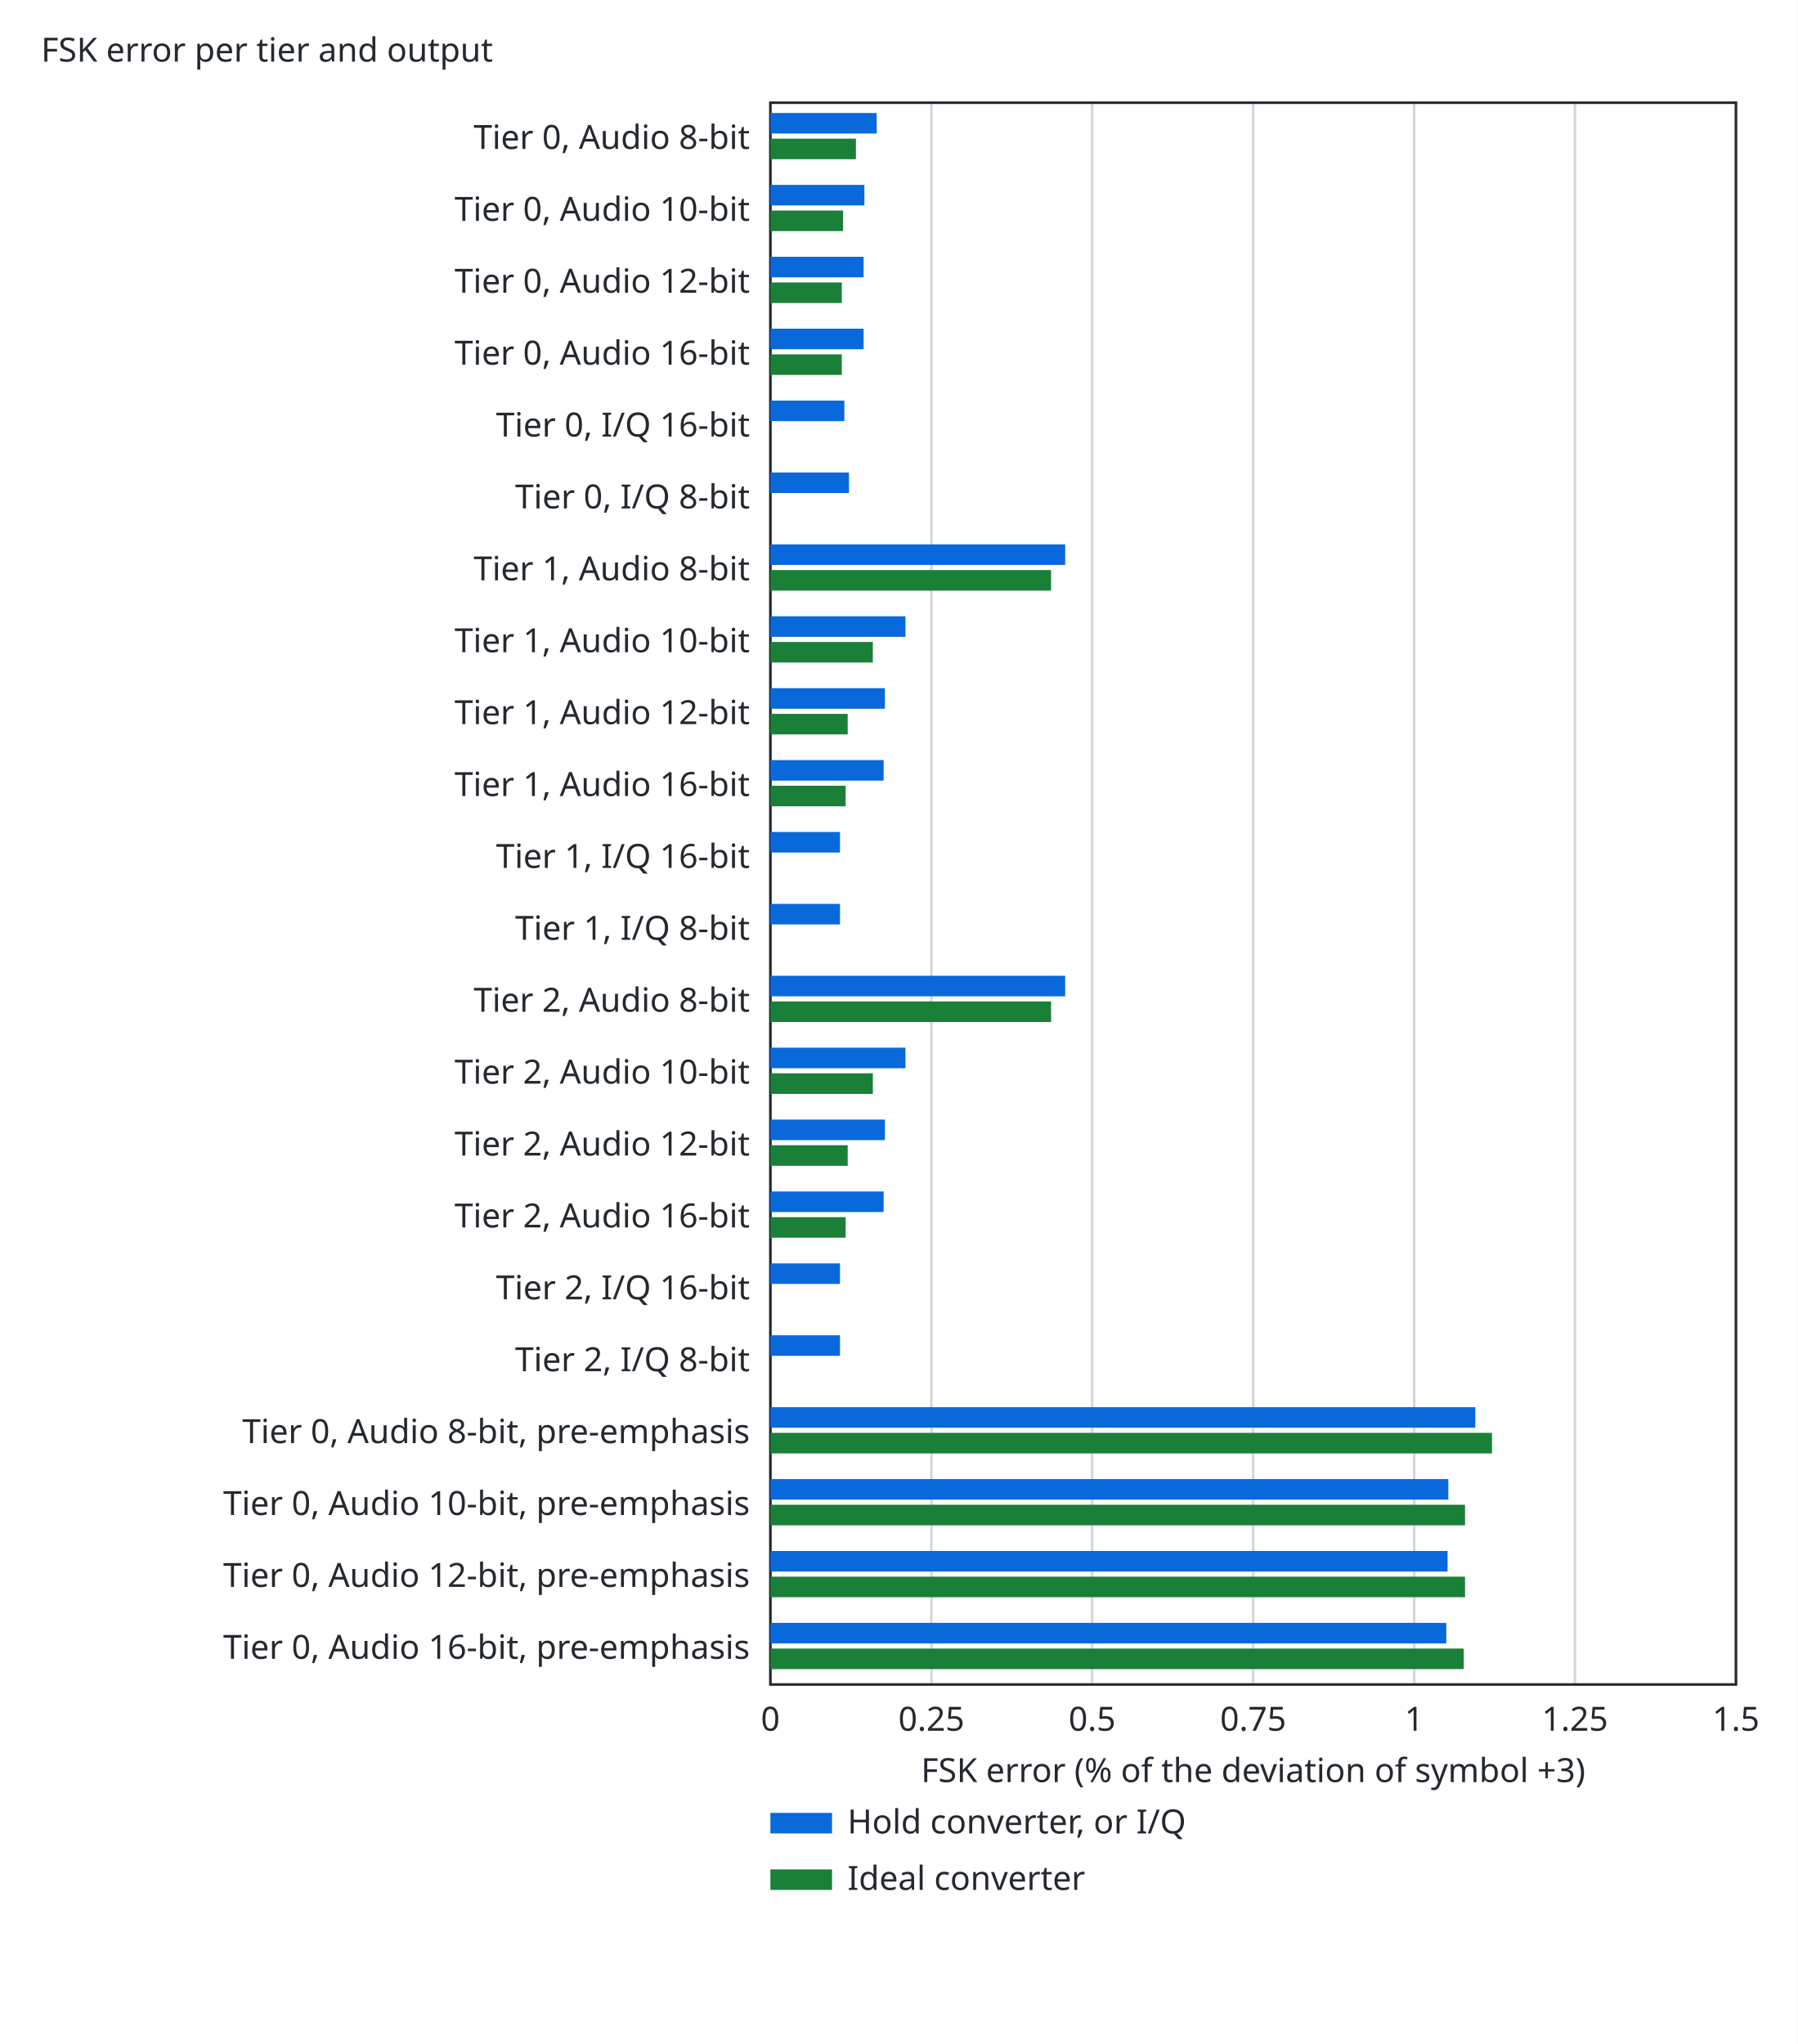
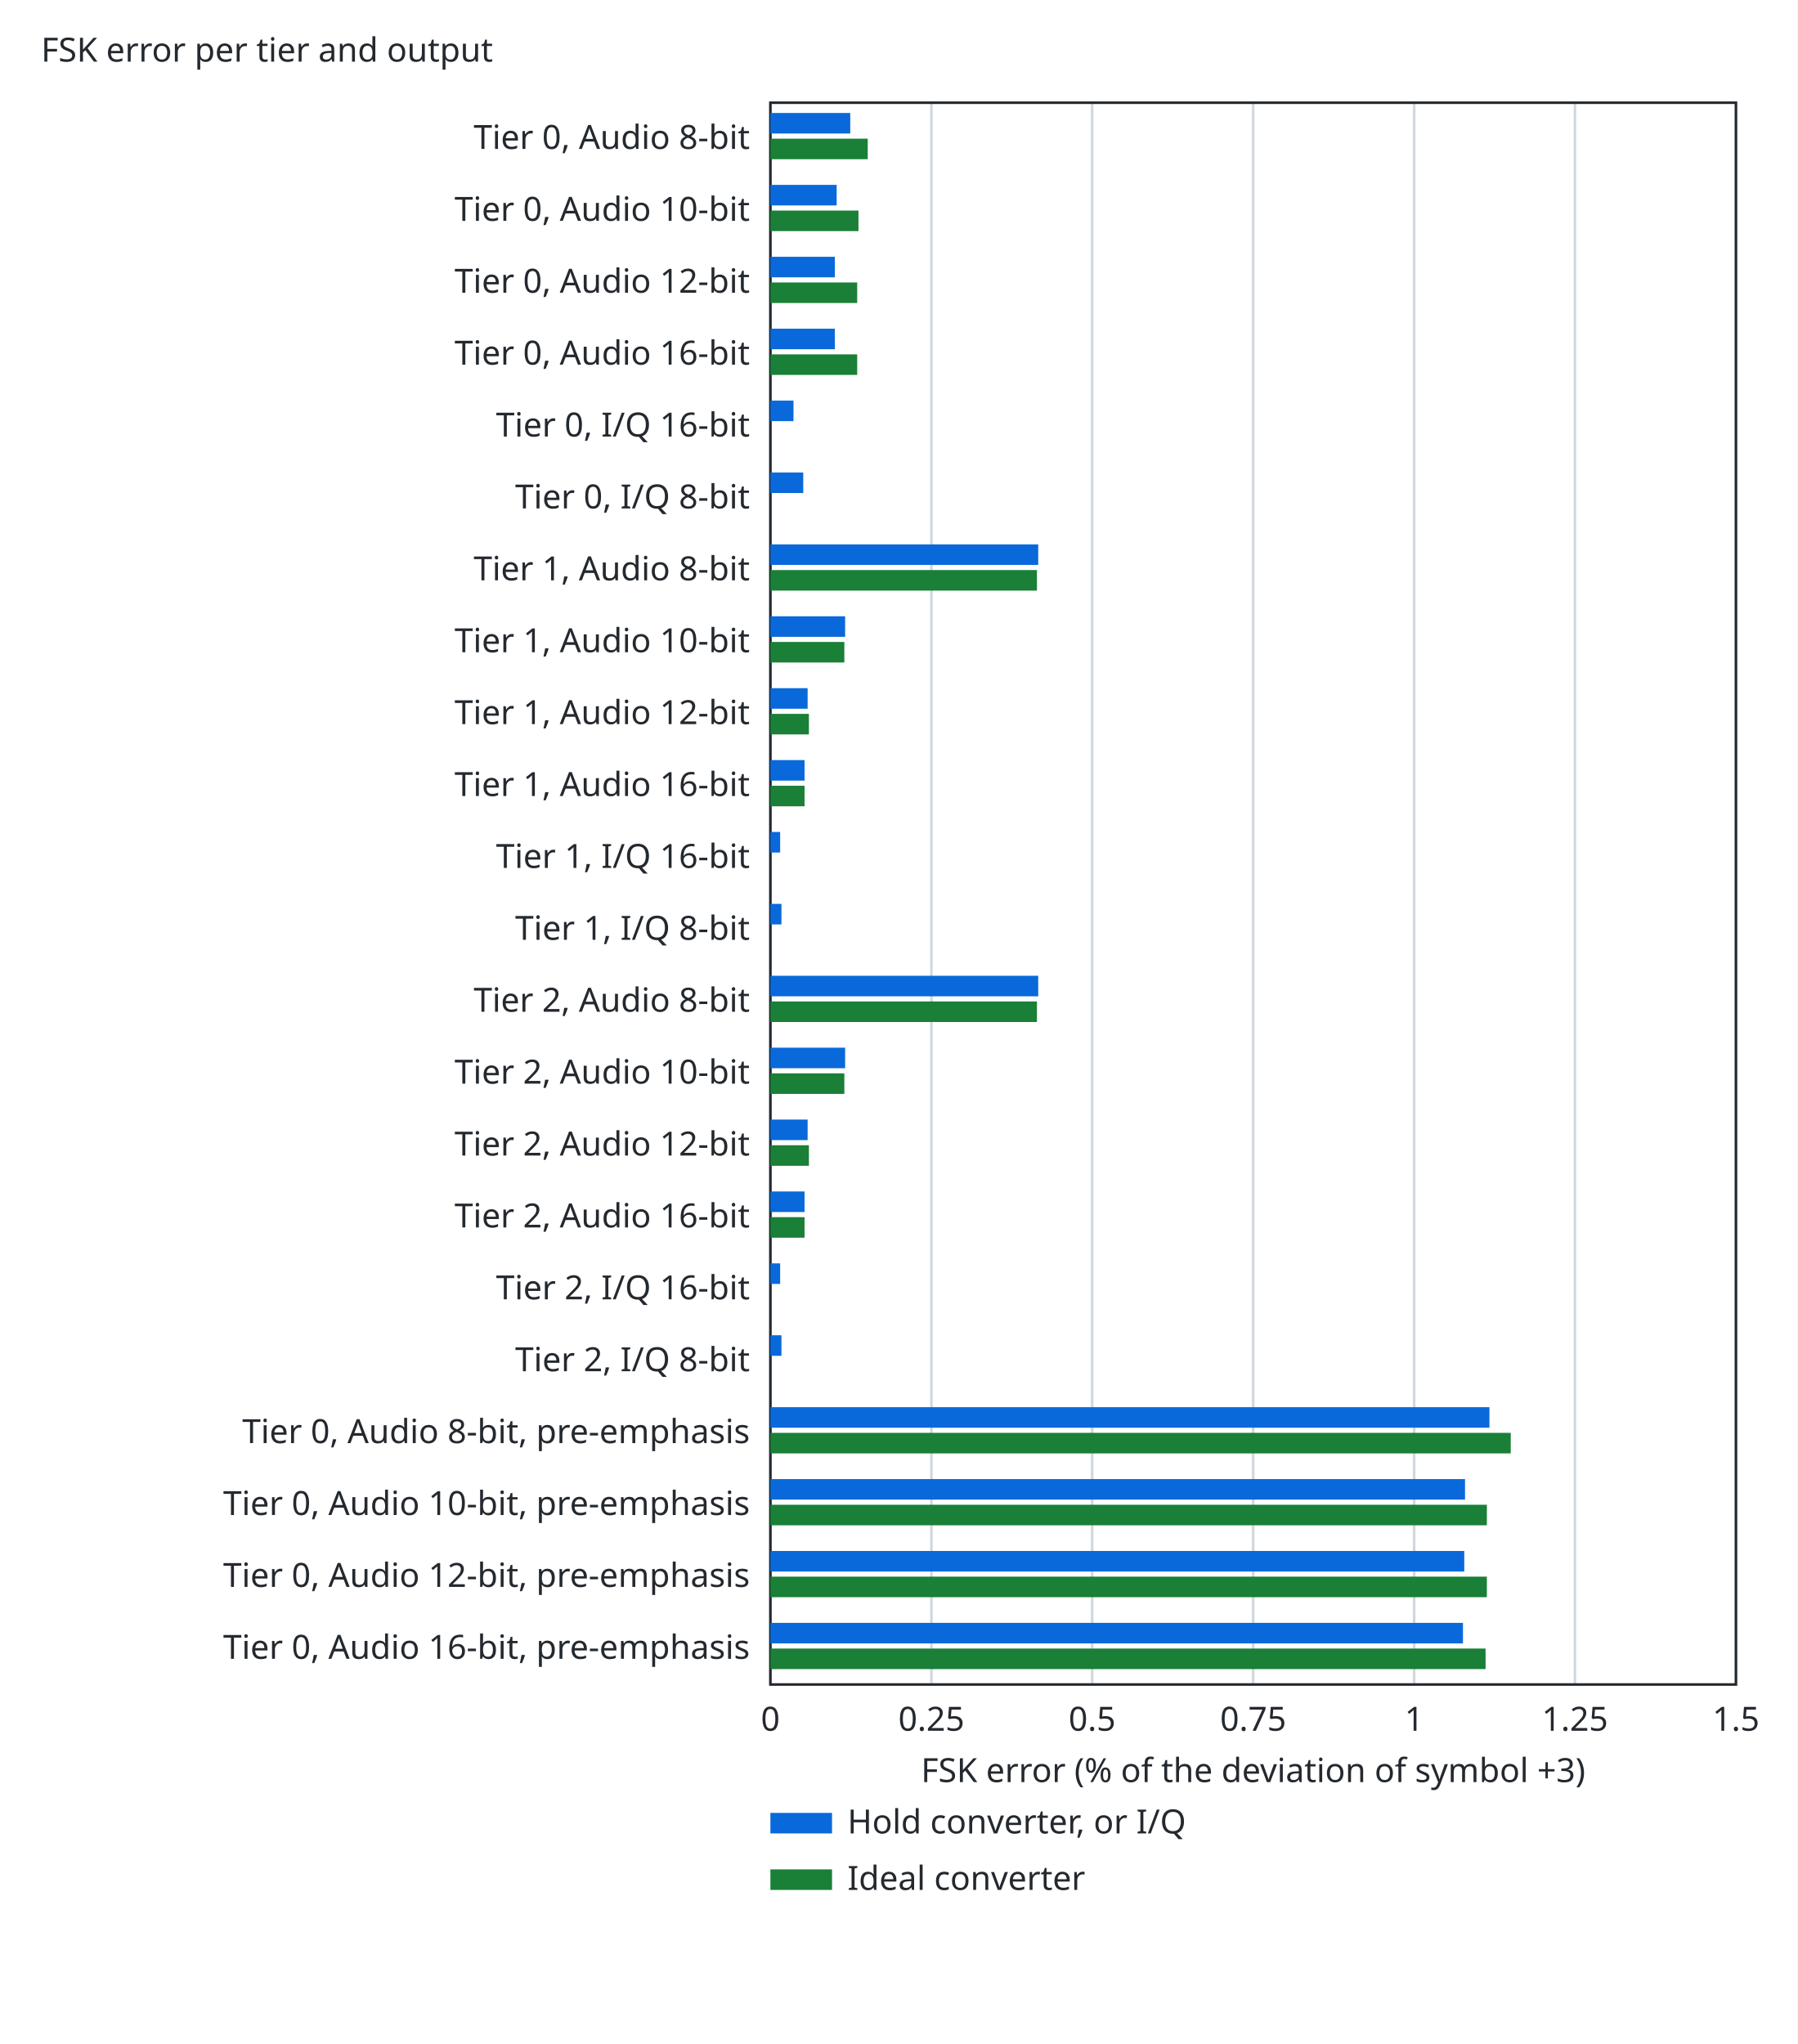
<svg xmlns="http://www.w3.org/2000/svg" width="700" height="796" viewBox="0 0 700 796">
  <style>text{font-family:sans-serif;font-size:13px;fill:#24292f}.bg{fill:#ffffff}.ax{stroke:#24292f;stroke-width:1;fill:none}.gr{stroke:#d0d7de;stroke-width:1}.mi{stroke:#eaeef2;stroke-width:1}.r0{stroke:#6e7781}.r1{stroke:#bc4c00}.r2{stroke:#8250df}.r3{stroke:#1a7f37}.r4{stroke:#9a6700}.s1{stroke:#cf222e}.s2{stroke:#0969da}.s3{stroke:#1a7f37}.s4{stroke:#9a6700}.f1{fill:#cf222e}.f2{fill:#0969da}.f3{fill:#1a7f37}.f4{fill:#9a6700}.l{fill:none;stroke-width:2}.p{fill:none;stroke-width:1.5}.e{fill:none;stroke-width:1;stroke-opacity:.25}@media (prefers-color-scheme:dark){text{fill:#e6edf3}.bg{fill:#0d1117}.ax{stroke:#8b949e}.gr{stroke:#30363d}.mi{stroke:#21262d}.r0{stroke:#8b949e}.r1{stroke:#f0883e}.r2{stroke:#d2a8ff}.r3{stroke:#3fb950}.r4{stroke:#d29922}.s1{stroke:#ff7b72}.s2{stroke:#58a6ff}.s3{stroke:#3fb950}.s4{stroke:#d29922}.f1{fill:#ff7b72}.f2{fill:#58a6ff}.f3{fill:#3fb950}.f4{fill:#d29922}}</style>
  <rect class="bg" width="100%" height="100%" />
  <text x="16" y="24">FSK error per tier and output</text>
  <line class="gr" x1="300.0" y1="656.0" x2="300.0" y2="40.0" />
  <text x="300.0" y="674.0" text-anchor="middle">0</text>
  <line class="gr" x1="362.7" y1="656.0" x2="362.7" y2="40.0" />
  <text x="362.7" y="674.0" text-anchor="middle">0.25</text>
  <line class="gr" x1="425.3" y1="656.0" x2="425.3" y2="40.0" />
  <text x="425.3" y="674.0" text-anchor="middle">0.5</text>
  <line class="gr" x1="488.0" y1="656.0" x2="488.0" y2="40.0" />
  <text x="488.0" y="674.0" text-anchor="middle">0.75</text>
  <line class="gr" x1="550.7" y1="656.0" x2="550.7" y2="40.0" />
  <text x="550.7" y="674.0" text-anchor="middle">1</text>
  <line class="gr" x1="613.3" y1="656.0" x2="613.3" y2="40.0" />
  <text x="613.3" y="674.0" text-anchor="middle">1.25</text>
  <line class="gr" x1="676.0" y1="656.0" x2="676.0" y2="40.0" />
  <text x="676.0" y="674.0" text-anchor="middle">1.5</text>
  <rect class="ax" x="300.0" y="40.0" width="376.0" height="616.0" />
  <text x="488.0" y="694.0" text-anchor="middle">FSK error (% of the deviation of symbol +3)</text>
  <text x="292.0" y="58.0" text-anchor="end">Tier 0, Audio 8-bit</text>
-   <rect class="f2" x="300.0" y="44.0" width="41.4" height="8" />
-   <rect class="f3" x="300.0" y="54.0" width="33.3" height="8" />
+   <rect class="f2" x="300.0" y="44.0" width="31.1" height="8" />
+   <rect class="f3" x="300.0" y="54.0" width="37.9" height="8" />
  <text x="292.0" y="86.0" text-anchor="end">Tier 0, Audio 10-bit</text>
-   <rect class="f2" x="300.0" y="72.0" width="36.6" height="8" />
-   <rect class="f3" x="300.0" y="82.0" width="28.3" height="8" />
+   <rect class="f2" x="300.0" y="72.0" width="25.8" height="8" />
+   <rect class="f3" x="300.0" y="82.0" width="34.3" height="8" />
  <text x="292.0" y="114.0" text-anchor="end">Tier 0, Audio 12-bit</text>
-   <rect class="f2" x="300.0" y="100.0" width="36.3" height="8" />
-   <rect class="f3" x="300.0" y="110.0" width="27.8" height="8" />
+   <rect class="f2" x="300.0" y="100.0" width="25.1" height="8" />
+   <rect class="f3" x="300.0" y="110.0" width="33.8" height="8" />
  <text x="292.0" y="142.0" text-anchor="end">Tier 0, Audio 16-bit</text>
-   <rect class="f2" x="300.0" y="128.0" width="36.3" height="8" />
-   <rect class="f3" x="300.0" y="138.0" width="27.8" height="8" />
+   <rect class="f2" x="300.0" y="128.0" width="25.1" height="8" />
+   <rect class="f3" x="300.0" y="138.0" width="33.8" height="8" />
  <text x="292.0" y="170.0" text-anchor="end">Tier 0, I/Q 16-bit</text>
-   <rect class="f2" x="300.0" y="156.0" width="28.8" height="8" />
+   <rect class="f2" x="300.0" y="156.0" width="9.0" height="8" />
  <text x="292.0" y="198.0" text-anchor="end">Tier 0, I/Q 8-bit</text>
-   <rect class="f2" x="300.0" y="184.0" width="30.6" height="8" />
+   <rect class="f2" x="300.0" y="184.0" width="12.8" height="8" />
  <text x="292.0" y="226.0" text-anchor="end">Tier 1, Audio 8-bit</text>
-   <rect class="f2" x="300.0" y="212.0" width="114.8" height="8" />
-   <rect class="f3" x="300.0" y="222.0" width="109.3" height="8" />
+   <rect class="f2" x="300.0" y="212.0" width="104.3" height="8" />
+   <rect class="f3" x="300.0" y="222.0" width="103.8" height="8" />
  <text x="292.0" y="254.0" text-anchor="end">Tier 1, Audio 10-bit</text>
-   <rect class="f2" x="300.0" y="240.0" width="52.6" height="8" />
-   <rect class="f3" x="300.0" y="250.0" width="39.9" height="8" />
+   <rect class="f2" x="300.0" y="240.0" width="29.1" height="8" />
+   <rect class="f3" x="300.0" y="250.0" width="28.8" height="8" />
  <text x="292.0" y="282.0" text-anchor="end">Tier 1, Audio 12-bit</text>
-   <rect class="f2" x="300.0" y="268.0" width="44.6" height="8" />
-   <rect class="f3" x="300.0" y="278.0" width="30.1" height="8" />
+   <rect class="f2" x="300.0" y="268.0" width="14.5" height="8" />
+   <rect class="f3" x="300.0" y="278.0" width="15.0" height="8" />
  <text x="292.0" y="310.0" text-anchor="end">Tier 1, Audio 16-bit</text>
-   <rect class="f2" x="300.0" y="296.0" width="44.1" height="8" />
-   <rect class="f3" x="300.0" y="306.0" width="29.3" height="8" />
+   <rect class="f2" x="300.0" y="296.0" width="13.3" height="8" />
+   <rect class="f3" x="300.0" y="306.0" width="13.3" height="8" />
  <text x="292.0" y="338.0" text-anchor="end">Tier 1, I/Q 16-bit</text>
-   <rect class="f2" x="300.0" y="324.0" width="27.1" height="8" />
+   <rect class="f2" x="300.0" y="324.0" width="3.8" height="8" />
  <text x="292.0" y="366.0" text-anchor="end">Tier 1, I/Q 8-bit</text>
-   <rect class="f2" x="300.0" y="352.0" width="27.1" height="8" />
+   <rect class="f2" x="300.0" y="352.0" width="4.3" height="8" />
  <text x="292.0" y="394.0" text-anchor="end">Tier 2, Audio 8-bit</text>
-   <rect class="f2" x="300.0" y="380.0" width="114.8" height="8" />
-   <rect class="f3" x="300.0" y="390.0" width="109.3" height="8" />
+   <rect class="f2" x="300.0" y="380.0" width="104.3" height="8" />
+   <rect class="f3" x="300.0" y="390.0" width="103.8" height="8" />
  <text x="292.0" y="422.0" text-anchor="end">Tier 2, Audio 10-bit</text>
-   <rect class="f2" x="300.0" y="408.0" width="52.6" height="8" />
-   <rect class="f3" x="300.0" y="418.0" width="39.9" height="8" />
+   <rect class="f2" x="300.0" y="408.0" width="29.1" height="8" />
+   <rect class="f3" x="300.0" y="418.0" width="28.8" height="8" />
  <text x="292.0" y="450.0" text-anchor="end">Tier 2, Audio 12-bit</text>
-   <rect class="f2" x="300.0" y="436.0" width="44.6" height="8" />
-   <rect class="f3" x="300.0" y="446.0" width="30.1" height="8" />
+   <rect class="f2" x="300.0" y="436.0" width="14.5" height="8" />
+   <rect class="f3" x="300.0" y="446.0" width="15.0" height="8" />
  <text x="292.0" y="478.0" text-anchor="end">Tier 2, Audio 16-bit</text>
-   <rect class="f2" x="300.0" y="464.0" width="44.1" height="8" />
-   <rect class="f3" x="300.0" y="474.0" width="29.3" height="8" />
+   <rect class="f2" x="300.0" y="464.0" width="13.3" height="8" />
+   <rect class="f3" x="300.0" y="474.0" width="13.3" height="8" />
  <text x="292.0" y="506.0" text-anchor="end">Tier 2, I/Q 16-bit</text>
-   <rect class="f2" x="300.0" y="492.0" width="27.1" height="8" />
+   <rect class="f2" x="300.0" y="492.0" width="3.8" height="8" />
  <text x="292.0" y="534.0" text-anchor="end">Tier 2, I/Q 8-bit</text>
-   <rect class="f2" x="300.0" y="520.0" width="27.1" height="8" />
+   <rect class="f2" x="300.0" y="520.0" width="4.3" height="8" />
  <text x="292.0" y="562.0" text-anchor="end">Tier 0, Audio 8-bit, pre-emphasis</text>
-   <rect class="f2" x="300.0" y="548.0" width="274.5" height="8" />
-   <rect class="f3" x="300.0" y="558.0" width="281.0" height="8" />
+   <rect class="f2" x="300.0" y="548.0" width="280.0" height="8" />
+   <rect class="f3" x="300.0" y="558.0" width="288.3" height="8" />
  <text x="292.0" y="590.0" text-anchor="end">Tier 0, Audio 10-bit, pre-emphasis</text>
-   <rect class="f2" x="300.0" y="576.0" width="264.0" height="8" />
-   <rect class="f3" x="300.0" y="586.0" width="270.5" height="8" />
+   <rect class="f2" x="300.0" y="576.0" width="270.5" height="8" />
+   <rect class="f3" x="300.0" y="586.0" width="279.0" height="8" />
  <text x="292.0" y="618.0" text-anchor="end">Tier 0, Audio 12-bit, pre-emphasis</text>
-   <rect class="f2" x="300.0" y="604.0" width="263.7" height="8" />
-   <rect class="f3" x="300.0" y="614.0" width="270.5" height="8" />
+   <rect class="f2" x="300.0" y="604.0" width="270.2" height="8" />
+   <rect class="f3" x="300.0" y="614.0" width="279.0" height="8" />
  <text x="292.0" y="646.0" text-anchor="end">Tier 0, Audio 16-bit, pre-emphasis</text>
-   <rect class="f2" x="300.0" y="632.0" width="263.2" height="8" />
-   <rect class="f3" x="300.0" y="642.0" width="270.0" height="8" />
+   <rect class="f2" x="300.0" y="632.0" width="269.7" height="8" />
+   <rect class="f3" x="300.0" y="642.0" width="278.5" height="8" />
  <rect class="f2" x="300.0" y="706.0" width="24" height="8" />
  <text x="330.0" y="714.0">Hold converter, or I/Q</text>
  <rect class="f3" x="300.0" y="728.0" width="24" height="8" />
  <text x="330.0" y="736.0">Ideal converter</text>
</svg>
